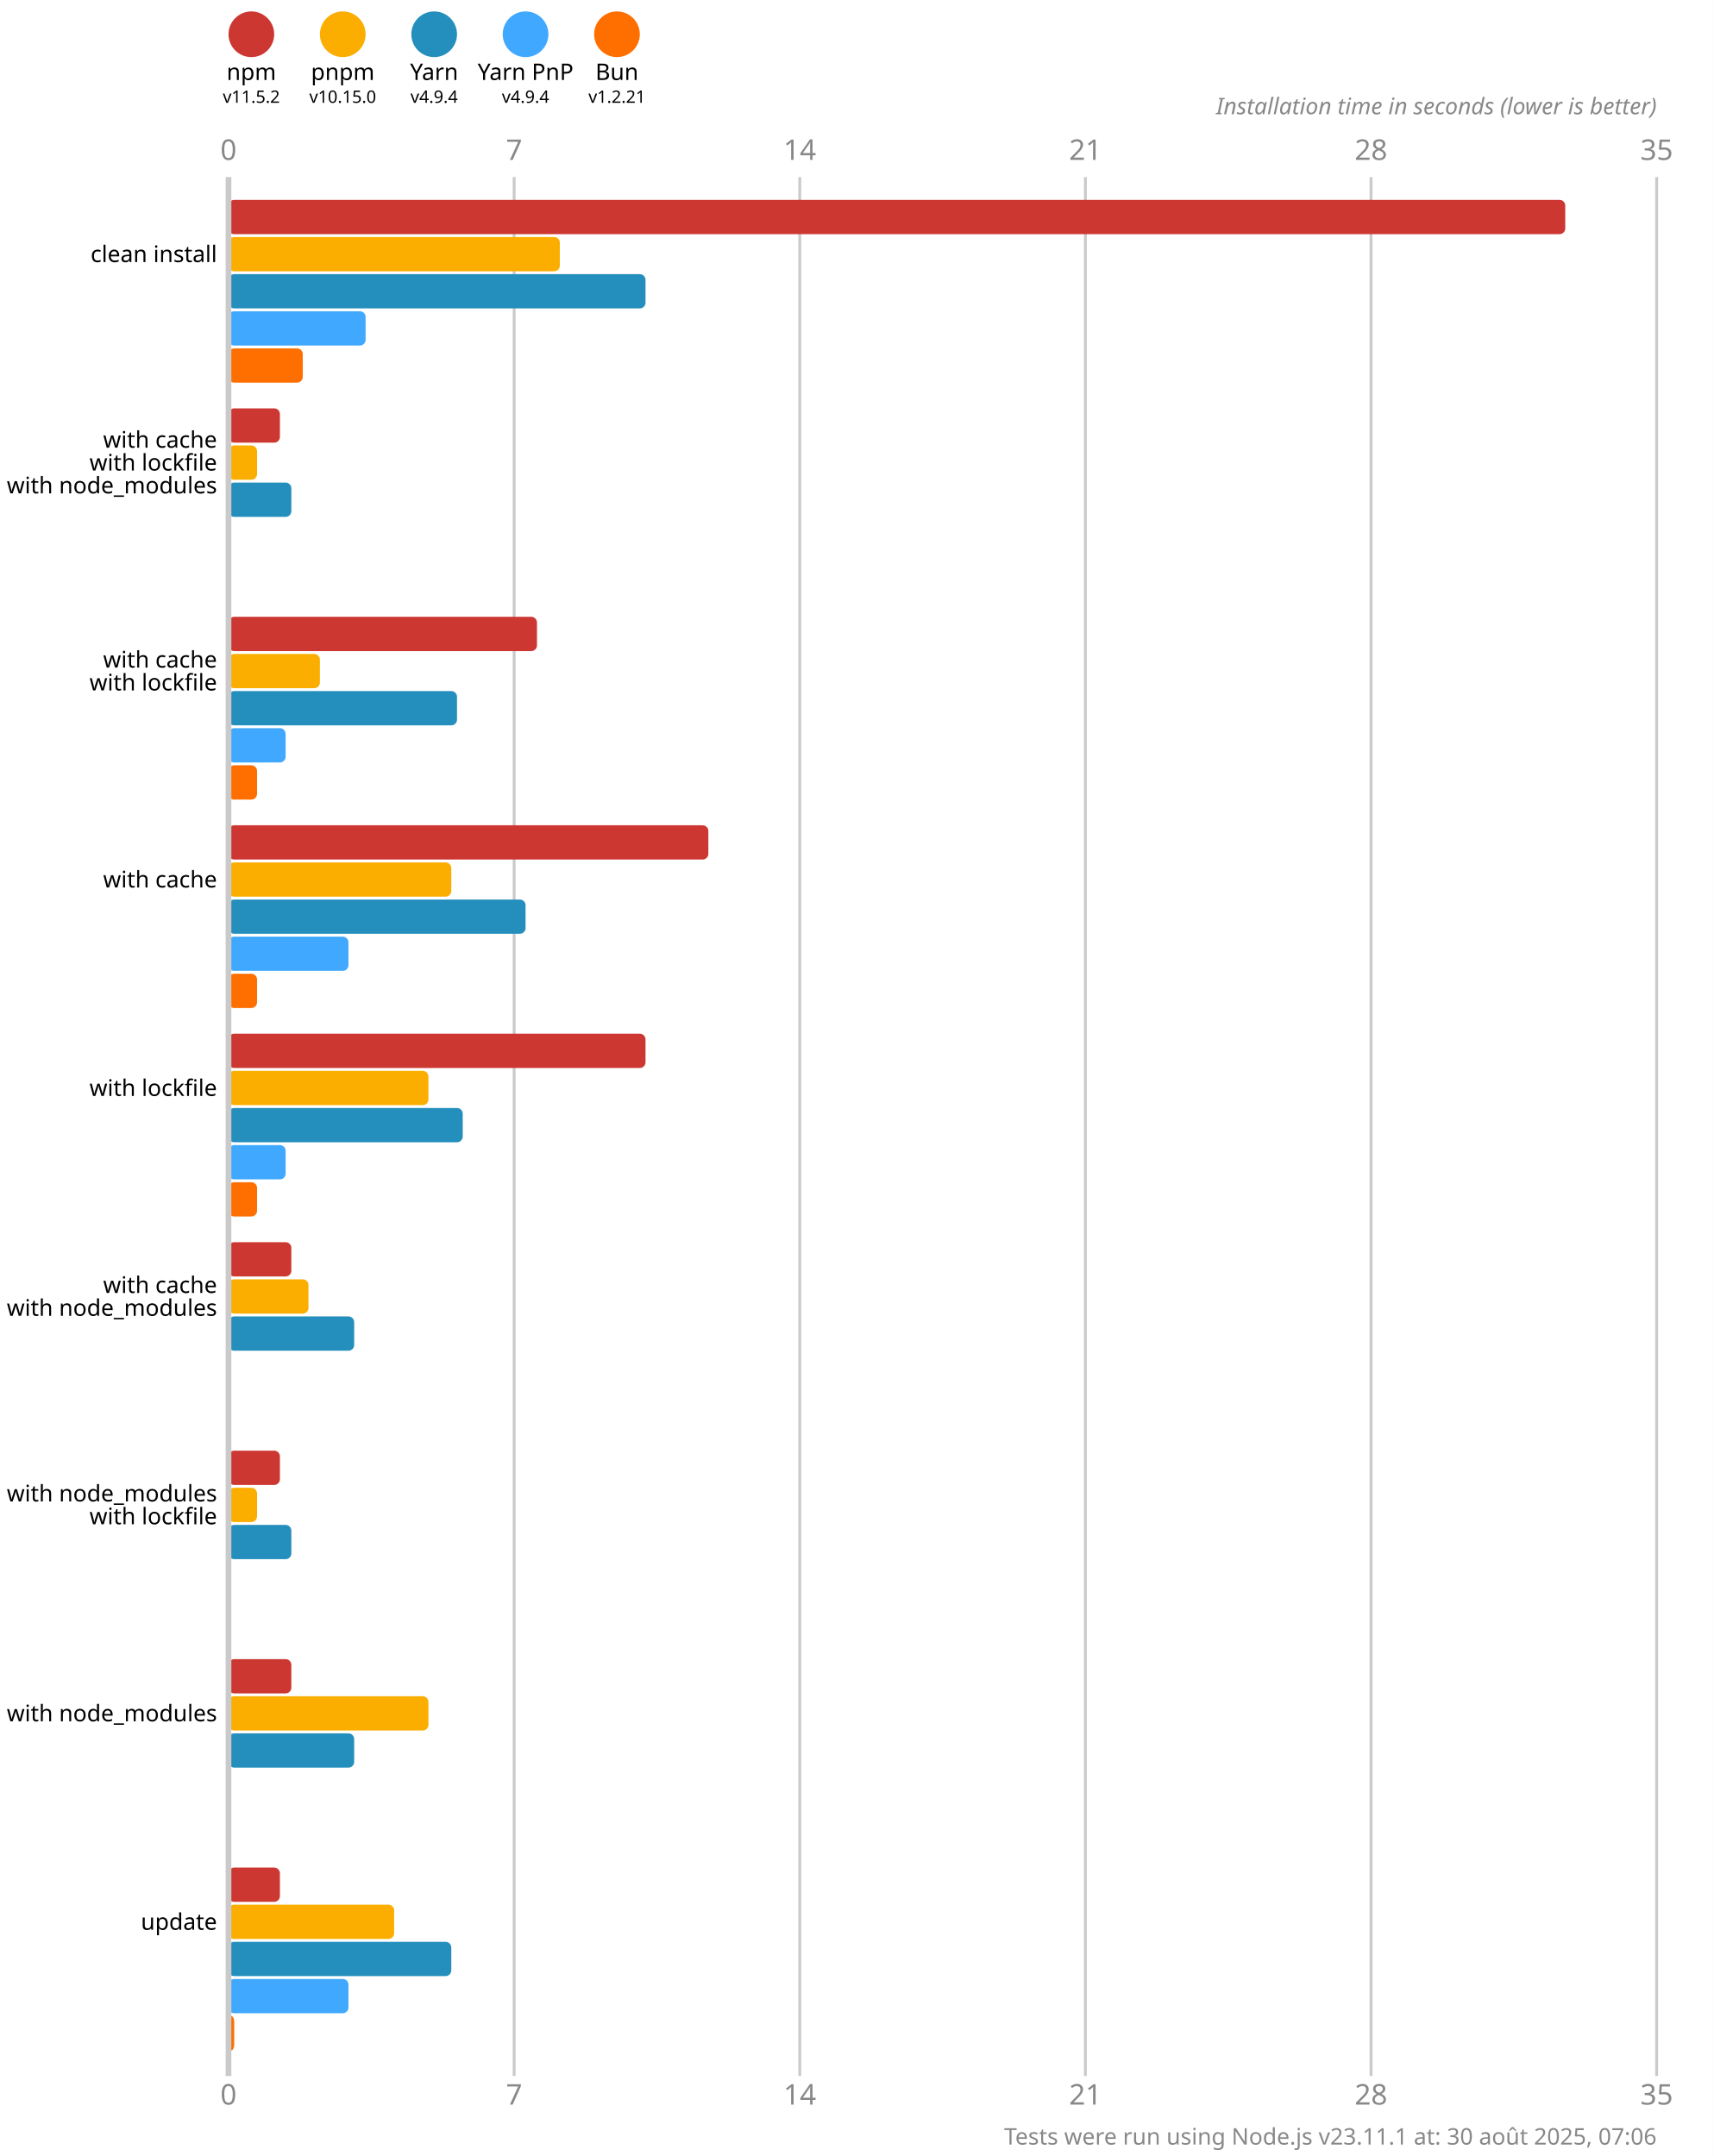
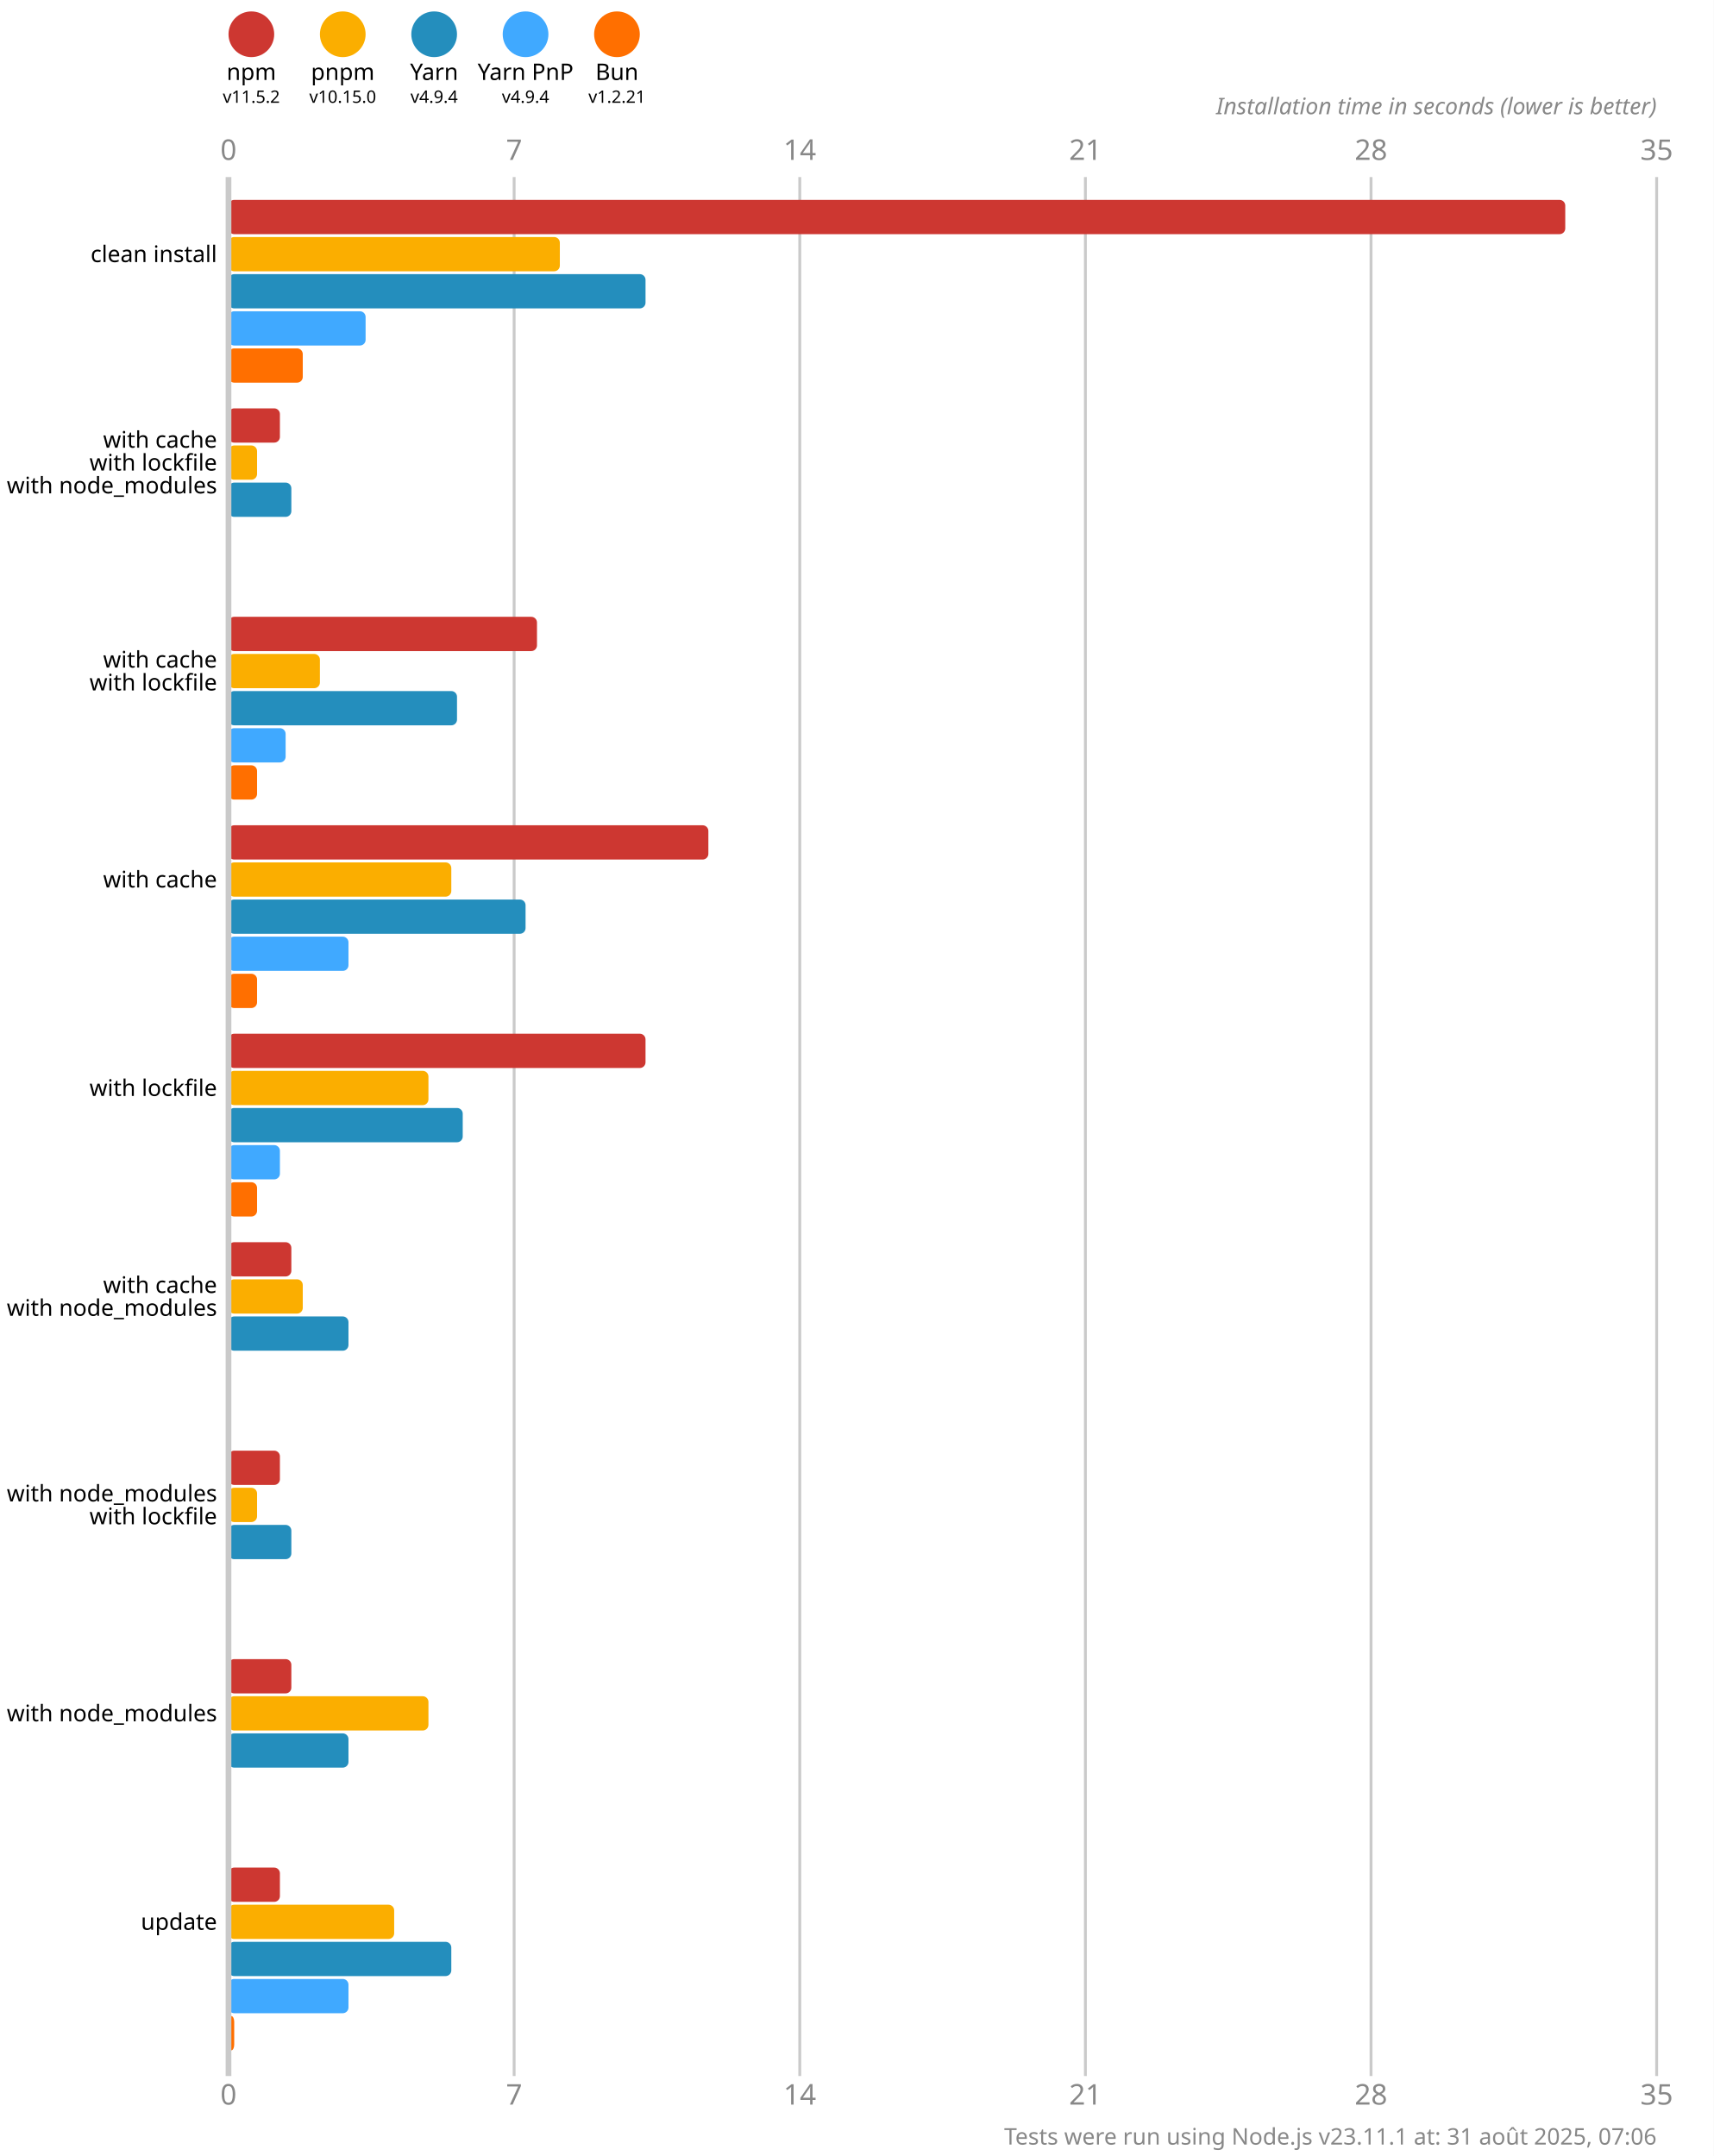
<svg xmlns="http://www.w3.org/2000/svg" version="1.1" viewBox="0 0 300 377.5">
  <style>
    .font { font-family: sans-serif; }
    .s3 { font-size: 3px; }
    .s4 { font-size: 4px; }
    .s5 { font-size: 5px; }
    .line { stroke: #cacaca; }
    .width { stroke-width: 0.5; }
    .text { fill: #888; }
  </style>
  <rect x="0" y="0" width="300" height="377.5" fill="#fff" />
  <circle cx="44" cy="6" r="4" fill="#cd3731" />
  <text x="44" y="14" class="font s4" text-anchor="middle">npm</text>
  <text x="44" y="18" class="font s3" text-anchor="middle">v11.5.2</text>
  <circle cx="60" cy="6" r="4" fill="#fbae00" />
  <text x="60" y="14" class="font s4" text-anchor="middle">pnpm</text>
  <text x="60" y="18" class="font s3" text-anchor="middle">v10.15.0</text>
  <circle cx="76" cy="6" r="4" fill="#248ebd" />
  <text x="76" y="14" class="font s4" text-anchor="middle">Yarn</text>
  <text x="76" y="18" class="font s3" text-anchor="middle">v4.9.4</text>
  <circle cx="92" cy="6" r="4" fill="#40a9ff" />
  <text x="92" y="14" class="font s4" text-anchor="middle">Yarn PnP</text>
  <text x="92" y="18" class="font s3" text-anchor="middle">v4.9.4</text>
  <circle cx="108" cy="6" r="4" fill="#ff6f00" />
  <text x="108" y="14" class="font s4" text-anchor="middle">Bun</text>
  <text x="108" y="18" class="font s3" text-anchor="middle">v1.2.21</text>
  <text x="40" y="28" class="font s5 text" text-anchor="middle">0</text>
  <text x="40" y="368.5" class="font s5 text" text-anchor="middle">0</text>
  <line x1="90" y1="31" x2="90" y2="363.5" class="line width" />
  <text x="90" y="28" class="font s5 text" text-anchor="middle">7</text>
  <text x="90" y="368.5" class="font s5 text" text-anchor="middle">7</text>
  <line x1="140" y1="31" x2="140" y2="363.5" class="line width" />
  <text x="140" y="28" class="font s5 text" text-anchor="middle">14</text>
  <text x="140" y="368.5" class="font s5 text" text-anchor="middle">14</text>
  <line x1="190" y1="31" x2="190" y2="363.5" class="line width" />
  <text x="190" y="28" class="font s5 text" text-anchor="middle">21</text>
  <text x="190" y="368.5" class="font s5 text" text-anchor="middle">21</text>
  <line x1="240" y1="31" x2="240" y2="363.5" class="line width" />
  <text x="240" y="28" class="font s5 text" text-anchor="middle">28</text>
  <text x="240" y="368.5" class="font s5 text" text-anchor="middle">28</text>
  <line x1="290" y1="31" x2="290" y2="363.5" class="line width" />
  <text x="290" y="28" class="font s5 text" text-anchor="middle">35</text>
  <text x="290" y="368.5" class="font s5 text" text-anchor="middle">35</text>
  <text x="290" y="20" class="font s4 text" font-style="italic" text-anchor="end">Installation time in seconds (lower is better)</text>
  <rect x="40" y="35" width="234" height="6" fill="#cd3731" rx="1" ry="1" />
  <rect x="40" y="41.5" width="58" height="6" fill="#fbae00" rx="1" ry="1" />
  <rect x="40" y="48" width="73" height="6" fill="#248ebd" rx="1" ry="1" />
  <rect x="40" y="54.5" width="24" height="6" fill="#40a9ff" rx="1" ry="1" />
  <rect x="40" y="61" width="13" height="6" fill="#ff6f00" rx="1" ry="1" />
  <rect x="40" y="71.5" width="9" height="6" fill="#cd3731" rx="1" ry="1" />
  <rect x="40" y="78" width="5" height="6" fill="#fbae00" rx="1" ry="1" />
  <rect x="40" y="84.5" width="11" height="6" fill="#248ebd" rx="1" ry="1" />
  <rect x="40" y="91" width="0" height="6" fill="#40a9ff" rx="1" ry="1" />
  <rect x="40" y="97.5" width="0" height="6" fill="#ff6f00" rx="1" ry="1" />
  <rect x="40" y="108" width="54" height="6" fill="#cd3731" rx="1" ry="1" />
  <rect x="40" y="114.5" width="16" height="6" fill="#fbae00" rx="1" ry="1" />
  <rect x="40" y="121" width="40" height="6" fill="#248ebd" rx="1" ry="1" />
  <rect x="40" y="127.5" width="10" height="6" fill="#40a9ff" rx="1" ry="1" />
  <rect x="40" y="134" width="5" height="6" fill="#ff6f00" rx="1" ry="1" />
  <rect x="40" y="144.5" width="84" height="6" fill="#cd3731" rx="1" ry="1" />
  <rect x="40" y="151" width="39" height="6" fill="#fbae00" rx="1" ry="1" />
  <rect x="40" y="157.5" width="52" height="6" fill="#248ebd" rx="1" ry="1" />
  <rect x="40" y="164" width="21" height="6" fill="#40a9ff" rx="1" ry="1" />
  <rect x="40" y="170.5" width="5" height="6" fill="#ff6f00" rx="1" ry="1" />
  <rect x="40" y="181" width="73" height="6" fill="#cd3731" rx="1" ry="1" />
  <rect x="40" y="187.5" width="35" height="6" fill="#fbae00" rx="1" ry="1" />
  <rect x="40" y="194" width="41" height="6" fill="#248ebd" rx="1" ry="1" />
-   <rect x="40" y="200.5" width="10" height="6" fill="#40a9ff" rx="1" ry="1" />
+   <rect x="40" y="200.5" width="9" height="6" fill="#40a9ff" rx="1" ry="1" />
  <rect x="40" y="207" width="5" height="6" fill="#ff6f00" rx="1" ry="1" />
  <rect x="40" y="217.5" width="11" height="6" fill="#cd3731" rx="1" ry="1" />
-   <rect x="40" y="224" width="14" height="6" fill="#fbae00" rx="1" ry="1" />
-   <rect x="40" y="230.5" width="22" height="6" fill="#248ebd" rx="1" ry="1" />
+   <rect x="40" y="224" width="13" height="6" fill="#fbae00" rx="1" ry="1" />
+   <rect x="40" y="230.5" width="21" height="6" fill="#248ebd" rx="1" ry="1" />
  <rect x="40" y="237" width="0" height="6" fill="#40a9ff" rx="1" ry="1" />
  <rect x="40" y="243.5" width="0" height="6" fill="#ff6f00" rx="1" ry="1" />
  <rect x="40" y="254" width="9" height="6" fill="#cd3731" rx="1" ry="1" />
  <rect x="40" y="260.5" width="5" height="6" fill="#fbae00" rx="1" ry="1" />
  <rect x="40" y="267" width="11" height="6" fill="#248ebd" rx="1" ry="1" />
  <rect x="40" y="273.5" width="0" height="6" fill="#40a9ff" rx="1" ry="1" />
  <rect x="40" y="280" width="0" height="6" fill="#ff6f00" rx="1" ry="1" />
  <rect x="40" y="290.5" width="11" height="6" fill="#cd3731" rx="1" ry="1" />
  <rect x="40" y="297" width="35" height="6" fill="#fbae00" rx="1" ry="1" />
-   <rect x="40" y="303.5" width="22" height="6" fill="#248ebd" rx="1" ry="1" />
+   <rect x="40" y="303.5" width="21" height="6" fill="#248ebd" rx="1" ry="1" />
  <rect x="40" y="310" width="0" height="6" fill="#40a9ff" rx="1" ry="1" />
  <rect x="40" y="316.5" width="0" height="6" fill="#ff6f00" rx="1" ry="1" />
  <rect x="40" y="327" width="9" height="6" fill="#cd3731" rx="1" ry="1" />
  <rect x="40" y="333.5" width="29" height="6" fill="#fbae00" rx="1" ry="1" />
  <rect x="40" y="340" width="39" height="6" fill="#248ebd" rx="1" ry="1" />
  <rect x="40" y="346.5" width="21" height="6" fill="#40a9ff" rx="1" ry="1" />
  <rect x="40" y="353" width="1" height="6" fill="#ff6f00" rx="1" ry="1" />
  <line x1="40" y1="31" x2="40" y2="363.5" class="line" />
  <text x="38" y="44.5" class="font s4" dominant-baseline="middle" text-anchor="end">clean install</text>
  <text x="38" y="77" class="font s4" dominant-baseline="middle" text-anchor="end">with cache</text>
  <text x="38" y="81" class="font s4" dominant-baseline="middle" text-anchor="end">with lockfile</text>
  <text x="38" y="85" class="font s4" dominant-baseline="middle" text-anchor="end">with node_modules</text>
  <text x="38" y="115.5" class="font s4" dominant-baseline="middle" text-anchor="end">with cache</text>
  <text x="38" y="119.5" class="font s4" dominant-baseline="middle" text-anchor="end">with lockfile</text>
  <text x="38" y="154" class="font s4" dominant-baseline="middle" text-anchor="end">with cache</text>
  <text x="38" y="190.5" class="font s4" dominant-baseline="middle" text-anchor="end">with lockfile</text>
  <text x="38" y="225" class="font s4" dominant-baseline="middle" text-anchor="end">with cache</text>
  <text x="38" y="229" class="font s4" dominant-baseline="middle" text-anchor="end">with node_modules</text>
  <text x="38" y="261.5" class="font s4" dominant-baseline="middle" text-anchor="end">with node_modules</text>
  <text x="38" y="265.5" class="font s4" dominant-baseline="middle" text-anchor="end">with lockfile</text>
  <text x="38" y="300" class="font s4" dominant-baseline="middle" text-anchor="end">with node_modules</text>
  <text x="38" y="336.5" class="font s4" dominant-baseline="middle" text-anchor="end">update</text>
-   <text x="290" y="375.5" class="font s4 text" text-anchor="end">Tests were run using Node.js v23.11.1 at: 30 août 2025, 07:06</text>
+   <text x="290" y="375.5" class="font s4 text" text-anchor="end">Tests were run using Node.js v23.11.1 at: 31 août 2025, 07:06</text>
</svg>
